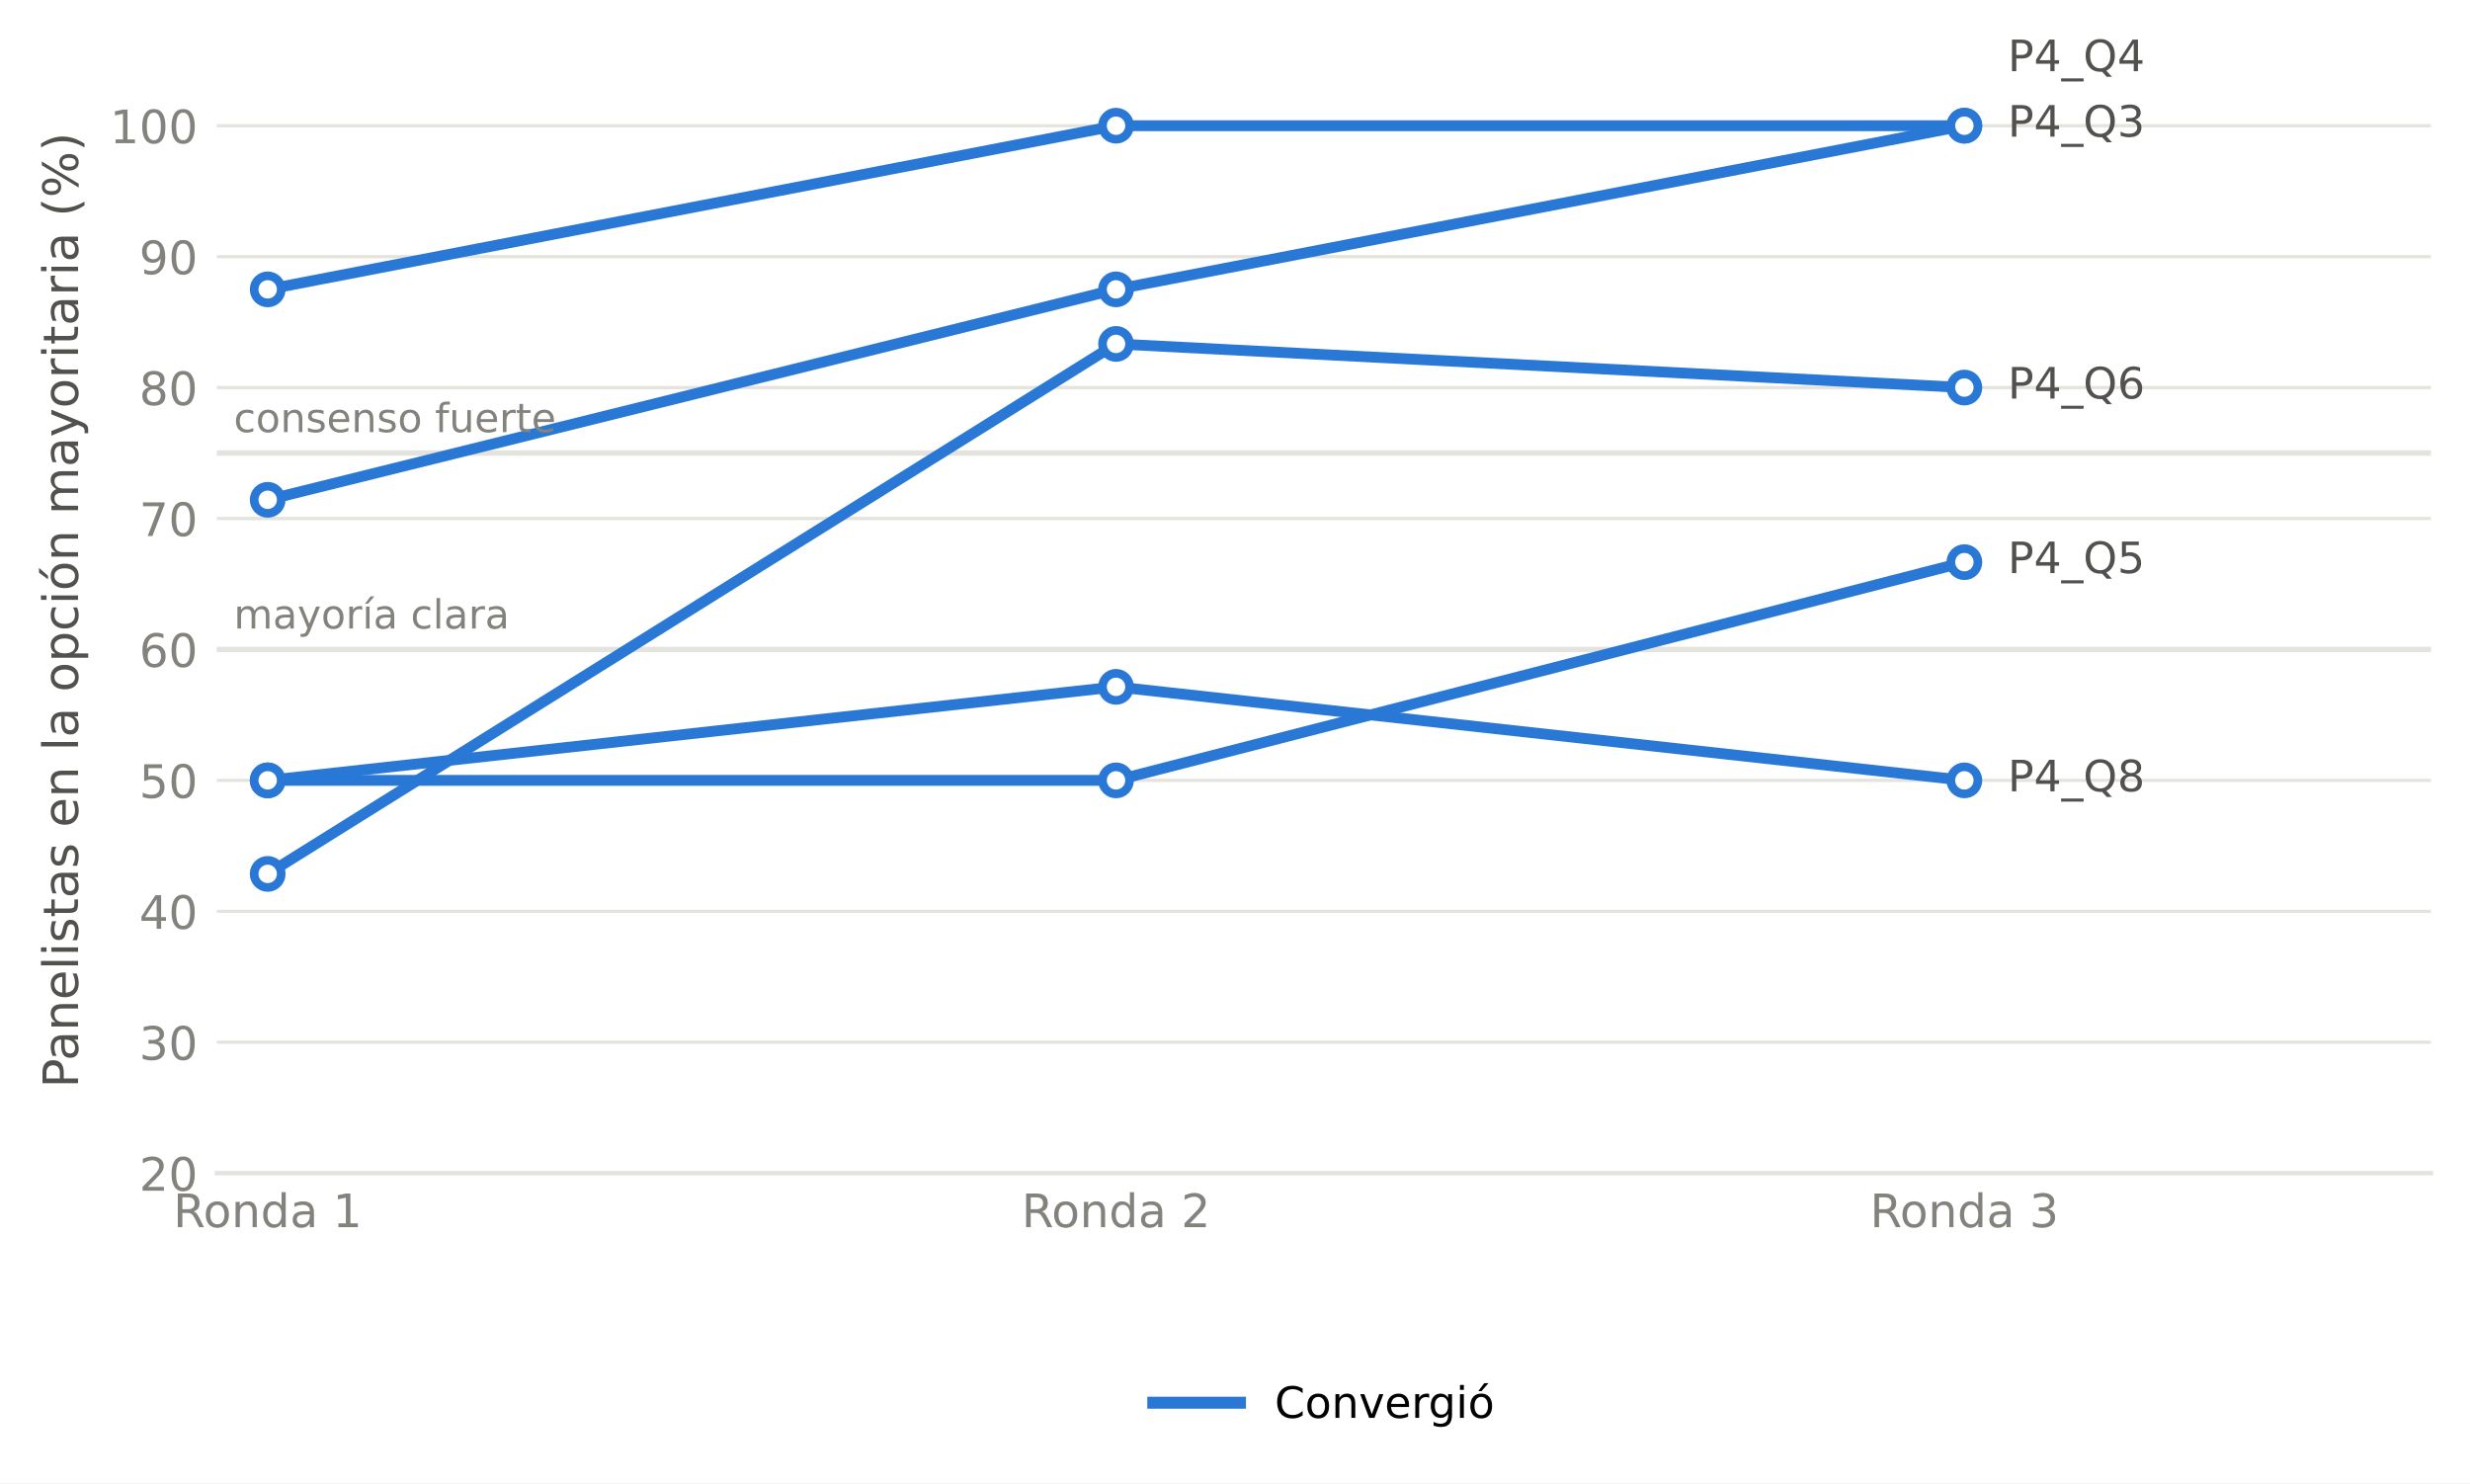
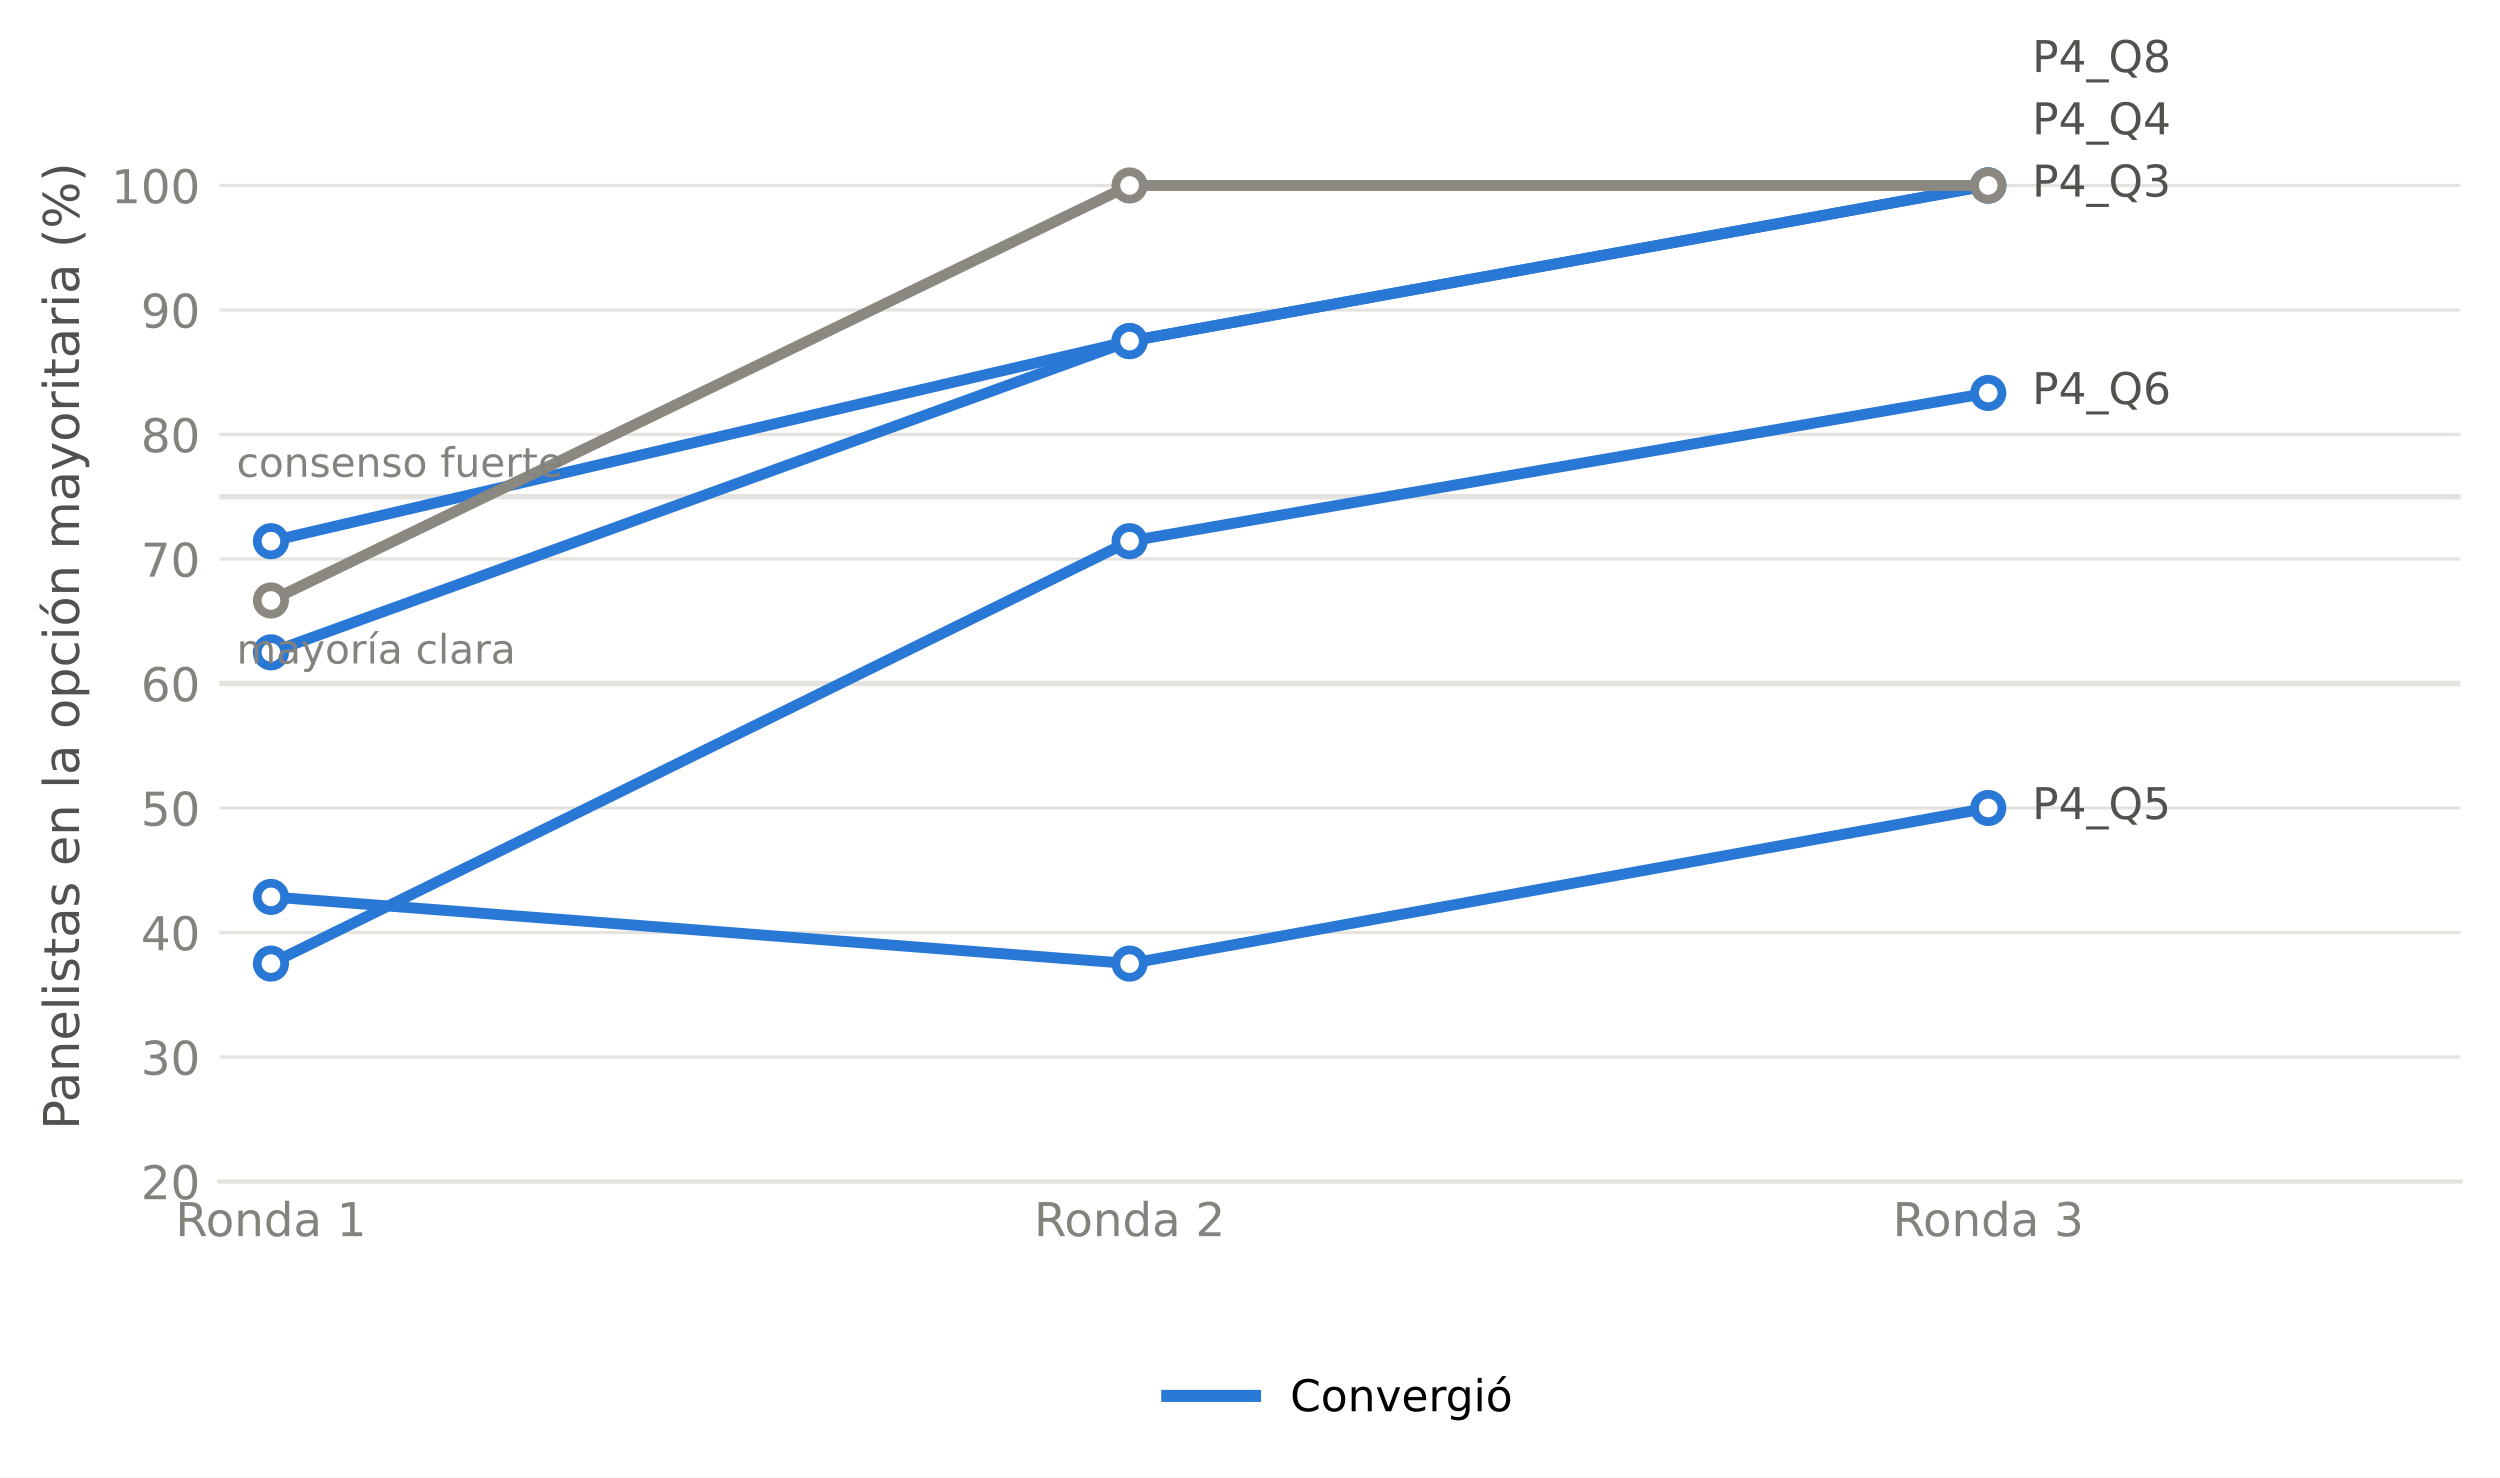
- <svg xmlns="http://www.w3.org/2000/svg" xmlns:xlink="http://www.w3.org/1999/xlink" width="455.675pt" height="273.638pt" viewBox="0 0 455.675 273.638" version="1.1">
+ <svg xmlns="http://www.w3.org/2000/svg" xmlns:xlink="http://www.w3.org/1999/xlink" width="455.675pt" height="269.292pt" viewBox="0 0 455.675 269.292" version="1.1">
  <defs>
    <style type="text/css">*{stroke-linejoin: round; stroke-linecap: butt}</style>
  </defs>
  <g id="figure_1">
    <g id="patch_1">
-       <path d="M 0 273.638  L 455.675 273.638  L 455.675 0  L 0 0  z " style="fill: #ffffff" />
+       <path d="M 0 269.292  L 455.675 269.292  L 455.675 0  L 0 0  z " style="fill: #ffffff" />
    </g>
    <g id="axes_1">
      <g id="patch_2">
-         <path d="M 39.995 216.428  L 448.475 216.428  L 448.475 8.696  L 39.995 8.696  z " style="fill: #ffffff" />
+         <path d="M 39.995 215.35  L 448.475 215.35  L 448.475 20.189  L 39.995 20.189  z " style="fill: #ffffff" />
      </g>
      <g id="line2d_1">
-         <path d="M 39.995 83.576  L 448.475 83.576  " clip-path="url(#p610f40f377)" style="fill: none; stroke: #e5e3dd; stroke-linecap: square" />
+         <path d="M 39.995 90.538  L 448.475 90.538  " clip-path="url(#p98d197e3b9)" style="fill: none; stroke: #e5e3dd; stroke-linecap: square" />
      </g>
      <g id="line2d_2">
-         <path d="M 39.995 119.809  L 448.475 119.809  " clip-path="url(#p610f40f377)" style="fill: none; stroke: #e5e3dd; stroke-linecap: square" />
+         <path d="M 39.995 124.578  L 448.475 124.578  " clip-path="url(#p98d197e3b9)" style="fill: none; stroke: #e5e3dd; stroke-linecap: square" />
      </g>
      <g id="matplotlib.axis_1">
        <g id="xtick_1">
          <g id="line2d_3" />
          <g id="text_1">
-             <text style="font-size: 8.5px; font-family: 'DejaVu Sans', 'Helvetica', 'Arial', sans-serif; text-anchor: middle; fill: #84827c" x="49.385" y="226.387" transform="rotate(-0 49.38503 226.3868)">Ronda 1</text>
+             <text style="font-size: 8.5px; font-family: 'DejaVu Sans', 'Helvetica', 'Arial', sans-serif; text-anchor: middle; fill: #84827c" x="49.385" y="225.309" transform="rotate(-0 49.38503 225.3088)">Ronda 1</text>
          </g>
        </g>
        <g id="xtick_2">
          <g id="line2d_4" />
          <g id="text_2">
-             <text style="font-size: 8.5px; font-family: 'DejaVu Sans', 'Helvetica', 'Arial', sans-serif; text-anchor: middle; fill: #84827c" x="205.891" y="226.387" transform="rotate(-0 205.8908 226.3868)">Ronda 2</text>
+             <text style="font-size: 8.5px; font-family: 'DejaVu Sans', 'Helvetica', 'Arial', sans-serif; text-anchor: middle; fill: #84827c" x="205.891" y="225.309" transform="rotate(-0 205.8908 225.3088)">Ronda 2</text>
          </g>
        </g>
        <g id="xtick_3">
          <g id="line2d_5" />
          <g id="text_3">
-             <text style="font-size: 8.5px; font-family: 'DejaVu Sans', 'Helvetica', 'Arial', sans-serif; text-anchor: middle; fill: #84827c" x="362.397" y="226.387" transform="rotate(-0 362.3965 226.3868)">Ronda 3</text>
+             <text style="font-size: 8.5px; font-family: 'DejaVu Sans', 'Helvetica', 'Arial', sans-serif; text-anchor: middle; fill: #84827c" x="362.397" y="225.309" transform="rotate(-0 362.3965 225.3088)">Ronda 3</text>
          </g>
        </g>
      </g>
      <g id="matplotlib.axis_2">
        <g id="ytick_1">
          <g id="line2d_6">
-             <path d="M 39.995 216.428  L 448.475 216.428  " clip-path="url(#p610f40f377)" style="fill: none; stroke: #e5e3dd; stroke-width: 0.6; stroke-linecap: square" />
+             <path d="M 39.995 215.35  L 448.475 215.35  " clip-path="url(#p98d197e3b9)" style="fill: none; stroke: #e5e3dd; stroke-width: 0.6; stroke-linecap: square" />
          </g>
          <g id="line2d_7" />
          <g id="text_4">
-             <text style="font-size: 8.5px; font-family: 'DejaVu Sans', 'Helvetica', 'Arial', sans-serif; text-anchor: end; fill: #84827c" x="36.495" y="219.657" transform="rotate(-0 36.49469 219.6575)">20</text>
+             <text style="font-size: 8.5px; font-family: 'DejaVu Sans', 'Helvetica', 'Arial', sans-serif; text-anchor: end; fill: #84827c" x="36.495" y="218.579" transform="rotate(-0 36.49469 218.5795)">20</text>
          </g>
        </g>
        <g id="ytick_2">
          <g id="line2d_8">
-             <path d="M 39.995 192.273  L 448.475 192.273  " clip-path="url(#p610f40f377)" style="fill: none; stroke: #e5e3dd; stroke-width: 0.6; stroke-linecap: square" />
+             <path d="M 39.995 192.657  L 448.475 192.657  " clip-path="url(#p98d197e3b9)" style="fill: none; stroke: #e5e3dd; stroke-width: 0.6; stroke-linecap: square" />
          </g>
          <g id="line2d_9" />
          <g id="text_5">
-             <text style="font-size: 8.5px; font-family: 'DejaVu Sans', 'Helvetica', 'Arial', sans-serif; text-anchor: end; fill: #84827c" x="36.495" y="195.503" transform="rotate(-0 36.49469 195.5026)">30</text>
+             <text style="font-size: 8.5px; font-family: 'DejaVu Sans', 'Helvetica', 'Arial', sans-serif; text-anchor: end; fill: #84827c" x="36.495" y="195.886" transform="rotate(-0 36.49469 195.8864)">30</text>
          </g>
        </g>
        <g id="ytick_3">
          <g id="line2d_10">
-             <path d="M 39.995 168.118  L 448.475 168.118  " clip-path="url(#p610f40f377)" style="fill: none; stroke: #e5e3dd; stroke-width: 0.6; stroke-linecap: square" />
+             <path d="M 39.995 169.964  L 448.475 169.964  " clip-path="url(#p98d197e3b9)" style="fill: none; stroke: #e5e3dd; stroke-width: 0.6; stroke-linecap: square" />
          </g>
          <g id="line2d_11" />
          <g id="text_6">
-             <text style="font-size: 8.5px; font-family: 'DejaVu Sans', 'Helvetica', 'Arial', sans-serif; text-anchor: end; fill: #84827c" x="36.495" y="171.348" transform="rotate(-0 36.49469 171.3478)">40</text>
+             <text style="font-size: 8.5px; font-family: 'DejaVu Sans', 'Helvetica', 'Arial', sans-serif; text-anchor: end; fill: #84827c" x="36.495" y="173.193" transform="rotate(-0 36.49469 173.1932)">40</text>
          </g>
        </g>
        <g id="ytick_4">
          <g id="line2d_12">
-             <path d="M 39.995 143.964  L 448.475 143.964  " clip-path="url(#p610f40f377)" style="fill: none; stroke: #e5e3dd; stroke-width: 0.6; stroke-linecap: square" />
+             <path d="M 39.995 147.271  L 448.475 147.271  " clip-path="url(#p98d197e3b9)" style="fill: none; stroke: #e5e3dd; stroke-width: 0.6; stroke-linecap: square" />
          </g>
          <g id="line2d_13" />
          <g id="text_7">
-             <text style="font-size: 8.5px; font-family: 'DejaVu Sans', 'Helvetica', 'Arial', sans-serif; text-anchor: end; fill: #84827c" x="36.495" y="147.193" transform="rotate(-0 36.49469 147.1929)">50</text>
+             <text style="font-size: 8.5px; font-family: 'DejaVu Sans', 'Helvetica', 'Arial', sans-serif; text-anchor: end; fill: #84827c" x="36.495" y="150.5" transform="rotate(-0 36.49469 150.5001)">50</text>
          </g>
        </g>
        <g id="ytick_5">
          <g id="line2d_14">
-             <path d="M 39.995 119.809  L 448.475 119.809  " clip-path="url(#p610f40f377)" style="fill: none; stroke: #e5e3dd; stroke-width: 0.6; stroke-linecap: square" />
+             <path d="M 39.995 124.578  L 448.475 124.578  " clip-path="url(#p98d197e3b9)" style="fill: none; stroke: #e5e3dd; stroke-width: 0.6; stroke-linecap: square" />
          </g>
          <g id="line2d_15" />
          <g id="text_8">
-             <text style="font-size: 8.5px; font-family: 'DejaVu Sans', 'Helvetica', 'Arial', sans-serif; text-anchor: end; fill: #84827c" x="36.495" y="123.038" transform="rotate(-0 36.49469 123.038)">60</text>
+             <text style="font-size: 8.5px; font-family: 'DejaVu Sans', 'Helvetica', 'Arial', sans-serif; text-anchor: end; fill: #84827c" x="36.495" y="127.807" transform="rotate(-0 36.49469 127.8069)">60</text>
          </g>
        </g>
        <g id="ytick_6">
          <g id="line2d_16">
-             <path d="M 39.995 95.654  L 448.475 95.654  " clip-path="url(#p610f40f377)" style="fill: none; stroke: #e5e3dd; stroke-width: 0.6; stroke-linecap: square" />
+             <path d="M 39.995 101.884  L 448.475 101.884  " clip-path="url(#p98d197e3b9)" style="fill: none; stroke: #e5e3dd; stroke-width: 0.6; stroke-linecap: square" />
          </g>
          <g id="line2d_17" />
          <g id="text_9">
-             <text style="font-size: 8.5px; font-family: 'DejaVu Sans', 'Helvetica', 'Arial', sans-serif; text-anchor: end; fill: #84827c" x="36.495" y="98.883" transform="rotate(-0 36.49469 98.88319)">70</text>
+             <text style="font-size: 8.5px; font-family: 'DejaVu Sans', 'Helvetica', 'Arial', sans-serif; text-anchor: end; fill: #84827c" x="36.495" y="105.114" transform="rotate(-0 36.49469 105.1138)">70</text>
          </g>
        </g>
        <g id="ytick_7">
          <g id="line2d_18">
-             <path d="M 39.995 71.499  L 448.475 71.499  " clip-path="url(#p610f40f377)" style="fill: none; stroke: #e5e3dd; stroke-width: 0.6; stroke-linecap: square" />
+             <path d="M 39.995 79.191  L 448.475 79.191  " clip-path="url(#p98d197e3b9)" style="fill: none; stroke: #e5e3dd; stroke-width: 0.6; stroke-linecap: square" />
          </g>
          <g id="line2d_19" />
          <g id="text_10">
-             <text style="font-size: 8.5px; font-family: 'DejaVu Sans', 'Helvetica', 'Arial', sans-serif; text-anchor: end; fill: #84827c" x="36.495" y="74.728" transform="rotate(-0 36.49469 74.72834)">80</text>
+             <text style="font-size: 8.5px; font-family: 'DejaVu Sans', 'Helvetica', 'Arial', sans-serif; text-anchor: end; fill: #84827c" x="36.495" y="82.421" transform="rotate(-0 36.49469 82.42064)">80</text>
          </g>
        </g>
        <g id="ytick_8">
          <g id="line2d_20">
-             <path d="M 39.995 47.344  L 448.475 47.344  " clip-path="url(#p610f40f377)" style="fill: none; stroke: #e5e3dd; stroke-width: 0.6; stroke-linecap: square" />
+             <path d="M 39.995 56.498  L 448.475 56.498  " clip-path="url(#p98d197e3b9)" style="fill: none; stroke: #e5e3dd; stroke-width: 0.6; stroke-linecap: square" />
          </g>
          <g id="line2d_21" />
          <g id="text_11">
-             <text style="font-size: 8.5px; font-family: 'DejaVu Sans', 'Helvetica', 'Arial', sans-serif; text-anchor: end; fill: #84827c" x="36.495" y="50.573" transform="rotate(-0 36.49469 50.57349)">90</text>
+             <text style="font-size: 8.5px; font-family: 'DejaVu Sans', 'Helvetica', 'Arial', sans-serif; text-anchor: end; fill: #84827c" x="36.495" y="59.727" transform="rotate(-0 36.49469 59.7275)">90</text>
          </g>
        </g>
        <g id="ytick_9">
          <g id="line2d_22">
-             <path d="M 39.995 23.189  L 448.475 23.189  " clip-path="url(#p610f40f377)" style="fill: none; stroke: #e5e3dd; stroke-width: 0.6; stroke-linecap: square" />
+             <path d="M 39.995 33.805  L 448.475 33.805  " clip-path="url(#p98d197e3b9)" style="fill: none; stroke: #e5e3dd; stroke-width: 0.6; stroke-linecap: square" />
          </g>
          <g id="line2d_23" />
          <g id="text_12">
-             <text style="font-size: 8.5px; font-family: 'DejaVu Sans', 'Helvetica', 'Arial', sans-serif; text-anchor: end; fill: #84827c" x="36.495" y="26.419" transform="rotate(-0 36.49469 26.41864)">100</text>
+             <text style="font-size: 8.5px; font-family: 'DejaVu Sans', 'Helvetica', 'Arial', sans-serif; text-anchor: end; fill: #84827c" x="36.495" y="37.034" transform="rotate(-0 36.49469 37.03435)">100</text>
          </g>
        </g>
        <g id="text_13">
-           <text style="font-size: 9px; font-family: 'DejaVu Sans', 'Helvetica', 'Arial', sans-serif; text-anchor: middle; fill: #52514e" x="14.399" y="112.562" transform="rotate(-90 14.39859 112.5623)">Panelistas en la opción mayoritaria (%)</text>
+           <text style="font-size: 9px; font-family: 'DejaVu Sans', 'Helvetica', 'Arial', sans-serif; text-anchor: middle; fill: #52514e" x="14.399" y="117.77" transform="rotate(-90 14.39859 117.7696)">Panelistas en la opción mayoritaria (%)</text>
        </g>
      </g>
      <g id="patch_3">
-         <path d="M 39.995 216.428  L 448.475 216.428  " style="fill: none; stroke: #e5e3dd; stroke-width: 0.8; stroke-linejoin: miter; stroke-linecap: square" />
+         <path d="M 39.995 215.35  L 448.475 215.35  " style="fill: none; stroke: #e5e3dd; stroke-width: 0.8; stroke-linejoin: miter; stroke-linecap: square" />
      </g>
      <g id="line2d_24">
-         <path d="M 49.385 92.203  L 205.891 53.383  L 362.397 23.189  " clip-path="url(#p610f40f377)" style="fill: none; stroke: #2a78d6; stroke-width: 2; stroke-linecap: square" />
+         <path d="M 49.385 98.643  L 205.891 62.171  L 362.397 33.805  " clip-path="url(#p98d197e3b9)" style="fill: none; stroke: #2a78d6; stroke-width: 2; stroke-linecap: square" />
        <defs>
-           <path id="m40a3b7972e" d="M 0 2.5  C 0.663 2.5 1.299 2.237 1.768 1.768  C 2.237 1.299 2.5 0.663 2.5 0  C 2.5 -0.663 2.237 -1.299 1.768 -1.768  C 1.299 -2.237 0.663 -2.5 0 -2.5  C -0.663 -2.5 -1.299 -2.237 -1.768 -1.768  C -2.237 -1.299 -2.5 -0.663 -2.5 0  C -2.5 0.663 -2.237 1.299 -1.768 1.768  C -1.299 2.237 -0.663 2.5 0 2.5  z " style="stroke: #2a78d6; stroke-width: 1.6" />
+           <path id="m5cc268a708" d="M 0 2.5  C 0.663 2.5 1.299 2.237 1.768 1.768  C 2.237 1.299 2.5 0.663 2.5 0  C 2.5 -0.663 2.237 -1.299 1.768 -1.768  C 1.299 -2.237 0.663 -2.5 0 -2.5  C -0.663 -2.5 -1.299 -2.237 -1.768 -1.768  C -2.237 -1.299 -2.5 -0.663 -2.5 0  C -2.5 0.663 -2.237 1.299 -1.768 1.768  C -1.299 2.237 -0.663 2.5 0 2.5  z " style="stroke: #2a78d6; stroke-width: 1.6" />
        </defs>
-         <g clip-path="url(#p610f40f377)">
-           <use xlink:href="#m40a3b7972e" x="49.385" y="92.203" style="fill: #ffffff; stroke: #2a78d6; stroke-width: 1.6" />
-           <use xlink:href="#m40a3b7972e" x="205.891" y="53.383" style="fill: #ffffff; stroke: #2a78d6; stroke-width: 1.6" />
-           <use xlink:href="#m40a3b7972e" x="362.397" y="23.189" style="fill: #ffffff; stroke: #2a78d6; stroke-width: 1.6" />
+         <g clip-path="url(#p98d197e3b9)">
+           <use xlink:href="#m5cc268a708" x="49.385" y="98.643" style="fill: #ffffff; stroke: #2a78d6; stroke-width: 1.6" />
+           <use xlink:href="#m5cc268a708" x="205.891" y="62.171" style="fill: #ffffff; stroke: #2a78d6; stroke-width: 1.6" />
+           <use xlink:href="#m5cc268a708" x="362.397" y="33.805" style="fill: #ffffff; stroke: #2a78d6; stroke-width: 1.6" />
        </g>
      </g>
      <g id="line2d_25">
-         <path d="M 49.385 53.383  L 205.891 23.189  L 362.397 23.189  " clip-path="url(#p610f40f377)" style="fill: none; stroke: #2a78d6; stroke-width: 2; stroke-linecap: square" />
-         <g clip-path="url(#p610f40f377)">
-           <use xlink:href="#m40a3b7972e" x="49.385" y="53.383" style="fill: #ffffff; stroke: #2a78d6; stroke-width: 1.6" />
-           <use xlink:href="#m40a3b7972e" x="205.891" y="23.189" style="fill: #ffffff; stroke: #2a78d6; stroke-width: 1.6" />
-           <use xlink:href="#m40a3b7972e" x="362.397" y="23.189" style="fill: #ffffff; stroke: #2a78d6; stroke-width: 1.6" />
+         <path d="M 49.385 118.904  L 205.891 62.171  L 362.397 33.805  " clip-path="url(#p98d197e3b9)" style="fill: none; stroke: #2a78d6; stroke-width: 2; stroke-linecap: square" />
+         <g clip-path="url(#p98d197e3b9)">
+           <use xlink:href="#m5cc268a708" x="49.385" y="118.904" style="fill: #ffffff; stroke: #2a78d6; stroke-width: 1.6" />
+           <use xlink:href="#m5cc268a708" x="205.891" y="62.171" style="fill: #ffffff; stroke: #2a78d6; stroke-width: 1.6" />
+           <use xlink:href="#m5cc268a708" x="362.397" y="33.805" style="fill: #ffffff; stroke: #2a78d6; stroke-width: 1.6" />
        </g>
      </g>
      <g id="line2d_26">
-         <path d="M 49.385 143.964  L 205.891 143.964  L 362.397 103.705  " clip-path="url(#p610f40f377)" style="fill: none; stroke: #2a78d6; stroke-width: 2; stroke-linecap: square" />
-         <g clip-path="url(#p610f40f377)">
-           <use xlink:href="#m40a3b7972e" x="49.385" y="143.964" style="fill: #ffffff; stroke: #2a78d6; stroke-width: 1.6" />
-           <use xlink:href="#m40a3b7972e" x="205.891" y="143.964" style="fill: #ffffff; stroke: #2a78d6; stroke-width: 1.6" />
-           <use xlink:href="#m40a3b7972e" x="362.397" y="103.705" style="fill: #ffffff; stroke: #2a78d6; stroke-width: 1.6" />
+         <path d="M 49.385 163.48  L 205.891 175.637  L 362.397 147.271  " clip-path="url(#p98d197e3b9)" style="fill: none; stroke: #2a78d6; stroke-width: 2; stroke-linecap: square" />
+         <g clip-path="url(#p98d197e3b9)">
+           <use xlink:href="#m5cc268a708" x="49.385" y="163.48" style="fill: #ffffff; stroke: #2a78d6; stroke-width: 1.6" />
+           <use xlink:href="#m5cc268a708" x="205.891" y="175.637" style="fill: #ffffff; stroke: #2a78d6; stroke-width: 1.6" />
+           <use xlink:href="#m5cc268a708" x="362.397" y="147.271" style="fill: #ffffff; stroke: #2a78d6; stroke-width: 1.6" />
        </g>
      </g>
      <g id="line2d_27">
-         <path d="M 49.385 161.217  L 205.891 63.447  L 362.397 71.499  " clip-path="url(#p610f40f377)" style="fill: none; stroke: #2a78d6; stroke-width: 2; stroke-linecap: square" />
-         <g clip-path="url(#p610f40f377)">
-           <use xlink:href="#m40a3b7972e" x="49.385" y="161.217" style="fill: #ffffff; stroke: #2a78d6; stroke-width: 1.6" />
-           <use xlink:href="#m40a3b7972e" x="205.891" y="63.447" style="fill: #ffffff; stroke: #2a78d6; stroke-width: 1.6" />
-           <use xlink:href="#m40a3b7972e" x="362.397" y="71.499" style="fill: #ffffff; stroke: #2a78d6; stroke-width: 1.6" />
+         <path d="M 49.385 175.637  L 205.891 98.643  L 362.397 71.627  " clip-path="url(#p98d197e3b9)" style="fill: none; stroke: #2a78d6; stroke-width: 2; stroke-linecap: square" />
+         <g clip-path="url(#p98d197e3b9)">
+           <use xlink:href="#m5cc268a708" x="49.385" y="175.637" style="fill: #ffffff; stroke: #2a78d6; stroke-width: 1.6" />
+           <use xlink:href="#m5cc268a708" x="205.891" y="98.643" style="fill: #ffffff; stroke: #2a78d6; stroke-width: 1.6" />
+           <use xlink:href="#m5cc268a708" x="362.397" y="71.627" style="fill: #ffffff; stroke: #2a78d6; stroke-width: 1.6" />
        </g>
      </g>
      <g id="line2d_28">
-         <path d="M 49.385 143.964  L 205.891 126.71  L 362.397 143.964  " clip-path="url(#p610f40f377)" style="fill: none; stroke: #2a78d6; stroke-width: 2; stroke-linecap: square" />
-         <g clip-path="url(#p610f40f377)">
-           <use xlink:href="#m40a3b7972e" x="49.385" y="143.964" style="fill: #ffffff; stroke: #2a78d6; stroke-width: 1.6" />
-           <use xlink:href="#m40a3b7972e" x="205.891" y="126.71" style="fill: #ffffff; stroke: #2a78d6; stroke-width: 1.6" />
-           <use xlink:href="#m40a3b7972e" x="362.397" y="143.964" style="fill: #ffffff; stroke: #2a78d6; stroke-width: 1.6" />
+         <path d="M 49.385 109.449  L 205.891 33.805  L 362.397 33.805  " clip-path="url(#p98d197e3b9)" style="fill: none; stroke: #8a8880; stroke-width: 2; stroke-linecap: square" />
+         <defs>
+           <path id="m56d8e7e2e2" d="M 0 2.5  C 0.663 2.5 1.299 2.237 1.768 1.768  C 2.237 1.299 2.5 0.663 2.5 0  C 2.5 -0.663 2.237 -1.299 1.768 -1.768  C 1.299 -2.237 0.663 -2.5 0 -2.5  C -0.663 -2.5 -1.299 -2.237 -1.768 -1.768  C -2.237 -1.299 -2.5 -0.663 -2.5 0  C -2.5 0.663 -2.237 1.299 -1.768 1.768  C -1.299 2.237 -0.663 2.5 0 2.5  z " style="stroke: #8a8880; stroke-width: 1.6" />
+         </defs>
+         <g clip-path="url(#p98d197e3b9)">
+           <use xlink:href="#m56d8e7e2e2" x="49.385" y="109.449" style="fill: #ffffff; stroke: #8a8880; stroke-width: 1.6" />
+           <use xlink:href="#m56d8e7e2e2" x="205.891" y="33.805" style="fill: #ffffff; stroke: #8a8880; stroke-width: 1.6" />
+           <use xlink:href="#m56d8e7e2e2" x="362.397" y="33.805" style="fill: #ffffff; stroke: #8a8880; stroke-width: 1.6" />
        </g>
      </g>
      <g id="text_14">
-         <text style="font-size: 8px; font-family: 'DejaVu Sans', 'Helvetica', 'Arial', sans-serif; text-anchor: start; fill: #52514e" x="370.397" y="145.989" transform="rotate(-0 370.3965 145.9892)">P4_Q8</text>
+         <text style="font-size: 8px; font-family: 'DejaVu Sans', 'Helvetica', 'Arial', sans-serif; text-anchor: start; fill: #52514e" x="370.397" y="149.296" transform="rotate(-0 370.3965 149.2964)">P4_Q5</text>
      </g>
      <g id="text_15">
-         <text style="font-size: 8px; font-family: 'DejaVu Sans', 'Helvetica', 'Arial', sans-serif; text-anchor: start; fill: #52514e" x="370.397" y="105.731" transform="rotate(-0 370.3965 105.7311)">P4_Q5</text>
+         <text style="font-size: 8px; font-family: 'DejaVu Sans', 'Helvetica', 'Arial', sans-serif; text-anchor: start; fill: #52514e" x="370.397" y="73.653" transform="rotate(-0 370.3965 73.65255)">P4_Q6</text>
      </g>
      <g id="text_16">
-         <text style="font-size: 8px; font-family: 'DejaVu Sans', 'Helvetica', 'Arial', sans-serif; text-anchor: start; fill: #52514e" x="370.397" y="73.525" transform="rotate(-0 370.3965 73.52463)">P4_Q6</text>
+         <text style="font-size: 8px; font-family: 'DejaVu Sans', 'Helvetica', 'Arial', sans-serif; text-anchor: start; fill: #52514e" x="370.397" y="35.831" transform="rotate(-0 370.3965 35.83064)">P4_Q3</text>
      </g>
      <g id="text_17">
-         <text style="font-size: 8px; font-family: 'DejaVu Sans', 'Helvetica', 'Arial', sans-serif; text-anchor: start; fill: #52514e" x="370.397" y="25.215" transform="rotate(-0 370.3965 25.21493)">P4_Q3</text>
+         <text style="font-size: 8px; font-family: 'DejaVu Sans', 'Helvetica', 'Arial', sans-serif; text-anchor: start; fill: #52514e" x="370.397" y="24.484" transform="rotate(-0 370.3965 24.48407)">P4_Q4</text>
      </g>
      <g id="text_18">
-         <text style="font-size: 8px; font-family: 'DejaVu Sans', 'Helvetica', 'Arial', sans-serif; text-anchor: start; fill: #52514e" x="370.397" y="13.137" transform="rotate(-0 370.3965 13.1375)">P4_Q4</text>
+         <text style="font-size: 8px; font-family: 'DejaVu Sans', 'Helvetica', 'Arial', sans-serif; text-anchor: start; fill: #52514e" x="370.397" y="13.137" transform="rotate(-0 370.3965 13.1375)">P4_Q8</text>
      </g>
      <g id="text_19">
-         <text style="font-size: 7.4px; font-family: 'DejaVu Sans', 'Helvetica', 'Arial', sans-serif; text-anchor: start; fill: #84827c" x="43.125" y="79.712" transform="rotate(-0 43.1248 79.71165)">consenso fuerte</text>
+         <text style="font-size: 7.4px; font-family: 'DejaVu Sans', 'Helvetica', 'Arial', sans-serif; text-anchor: start; fill: #84827c" x="43.125" y="86.907" transform="rotate(-0 43.1248 86.90697)">consenso fuerte</text>
      </g>
      <g id="text_20">
-         <text style="font-size: 7.4px; font-family: 'DejaVu Sans', 'Helvetica', 'Arial', sans-serif; text-anchor: start; fill: #84827c" x="43.125" y="115.944" transform="rotate(-0 43.1248 115.9439)">mayoría clara</text>
+         <text style="font-size: 7.4px; font-family: 'DejaVu Sans', 'Helvetica', 'Arial', sans-serif; text-anchor: start; fill: #84827c" x="43.125" y="120.947" transform="rotate(-0 43.1248 120.9467)">mayoría clara</text>
      </g>
      <g id="legend_1">
        <g id="line2d_29">
-           <path d="M 212.758 258.775  L 220.758 258.775  L 228.758 258.775  " style="fill: none; stroke: #2a78d6; stroke-width: 2.2; stroke-linecap: square" />
+           <path d="M 212.758 254.428  L 220.758 254.428  L 228.758 254.428  " style="fill: none; stroke: #2a78d6; stroke-width: 2.2; stroke-linecap: square" />
        </g>
        <g id="text_21">
-           <text style="font-size: 8px; font-family: 'DejaVu Sans', 'Helvetica', 'Arial', sans-serif; text-anchor: start" x="235.158" y="261.575" transform="rotate(-0 235.1578 261.5746)">Convergió</text>
+           <text style="font-size: 8px; font-family: 'DejaVu Sans', 'Helvetica', 'Arial', sans-serif; text-anchor: start" x="235.158" y="257.228" transform="rotate(-0 235.1578 257.2283)">Convergió</text>
        </g>
      </g>
    </g>
  </g>
  <defs>
-     <clipPath id="p610f40f377">
-       <rect x="39.995" y="8.696" width="408.48" height="207.732" />
+     <clipPath id="p98d197e3b9">
+       <rect x="39.995" y="20.189" width="408.48" height="195.161" />
    </clipPath>
  </defs>
</svg>
